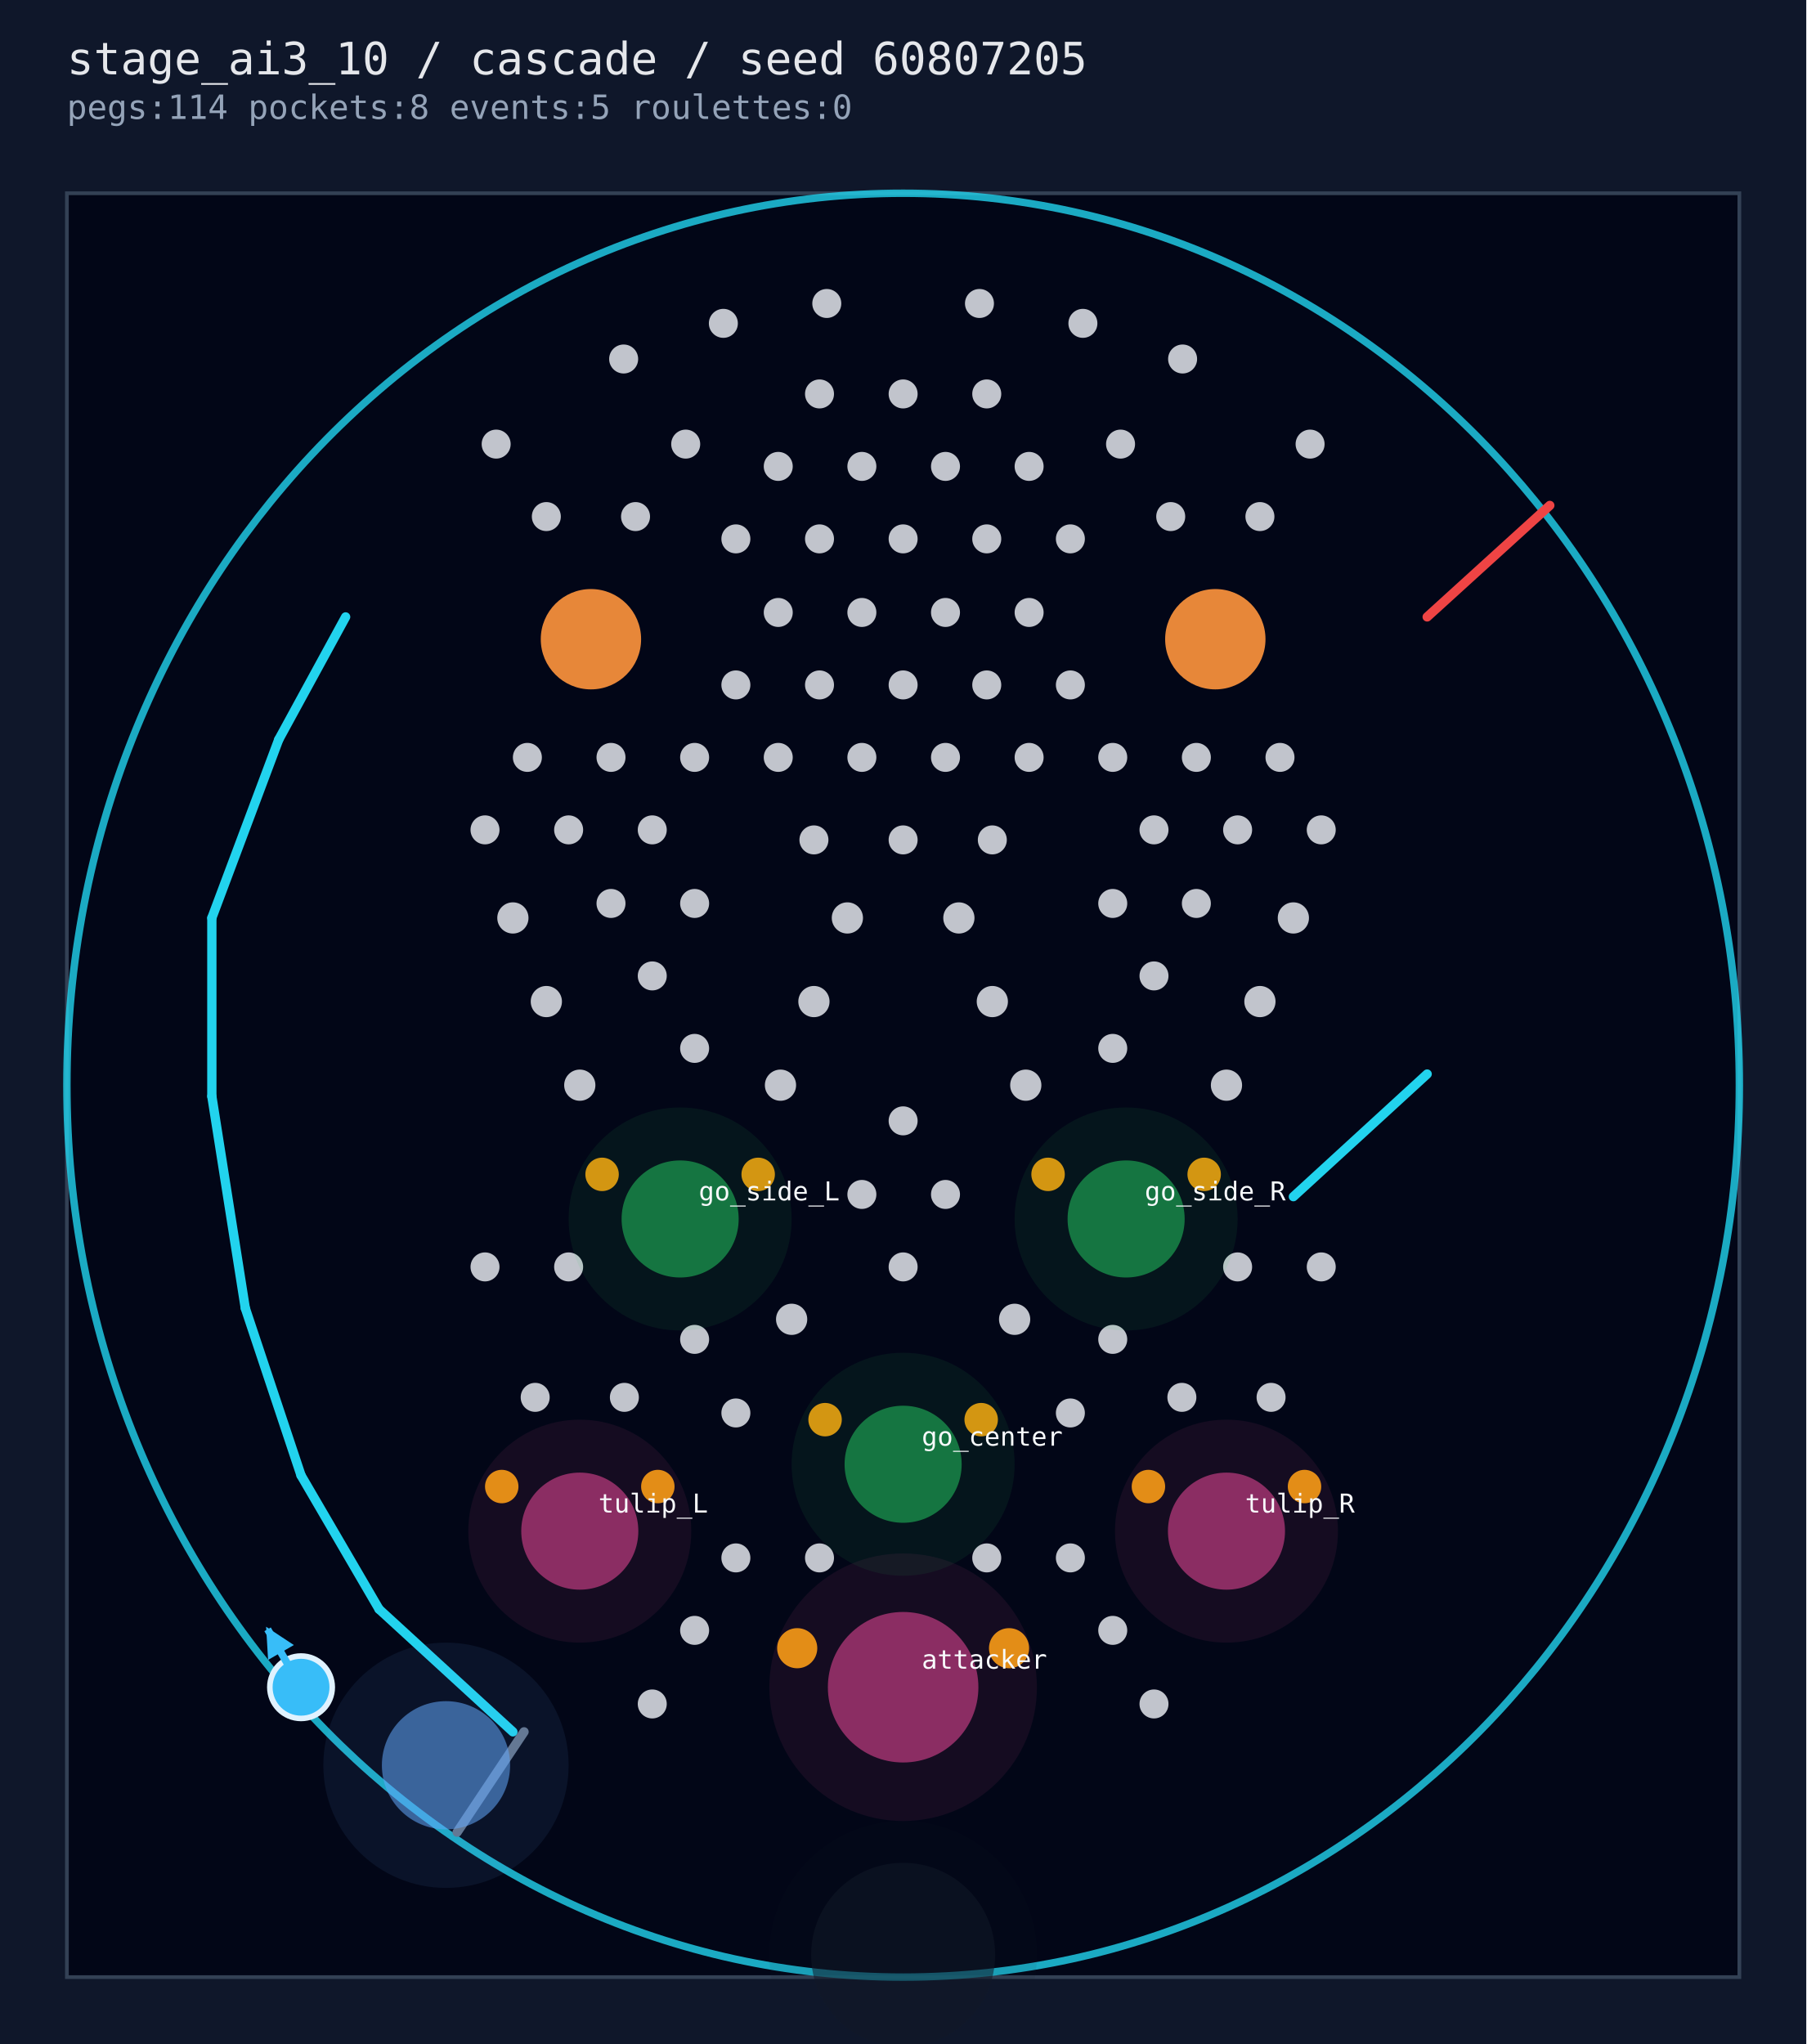
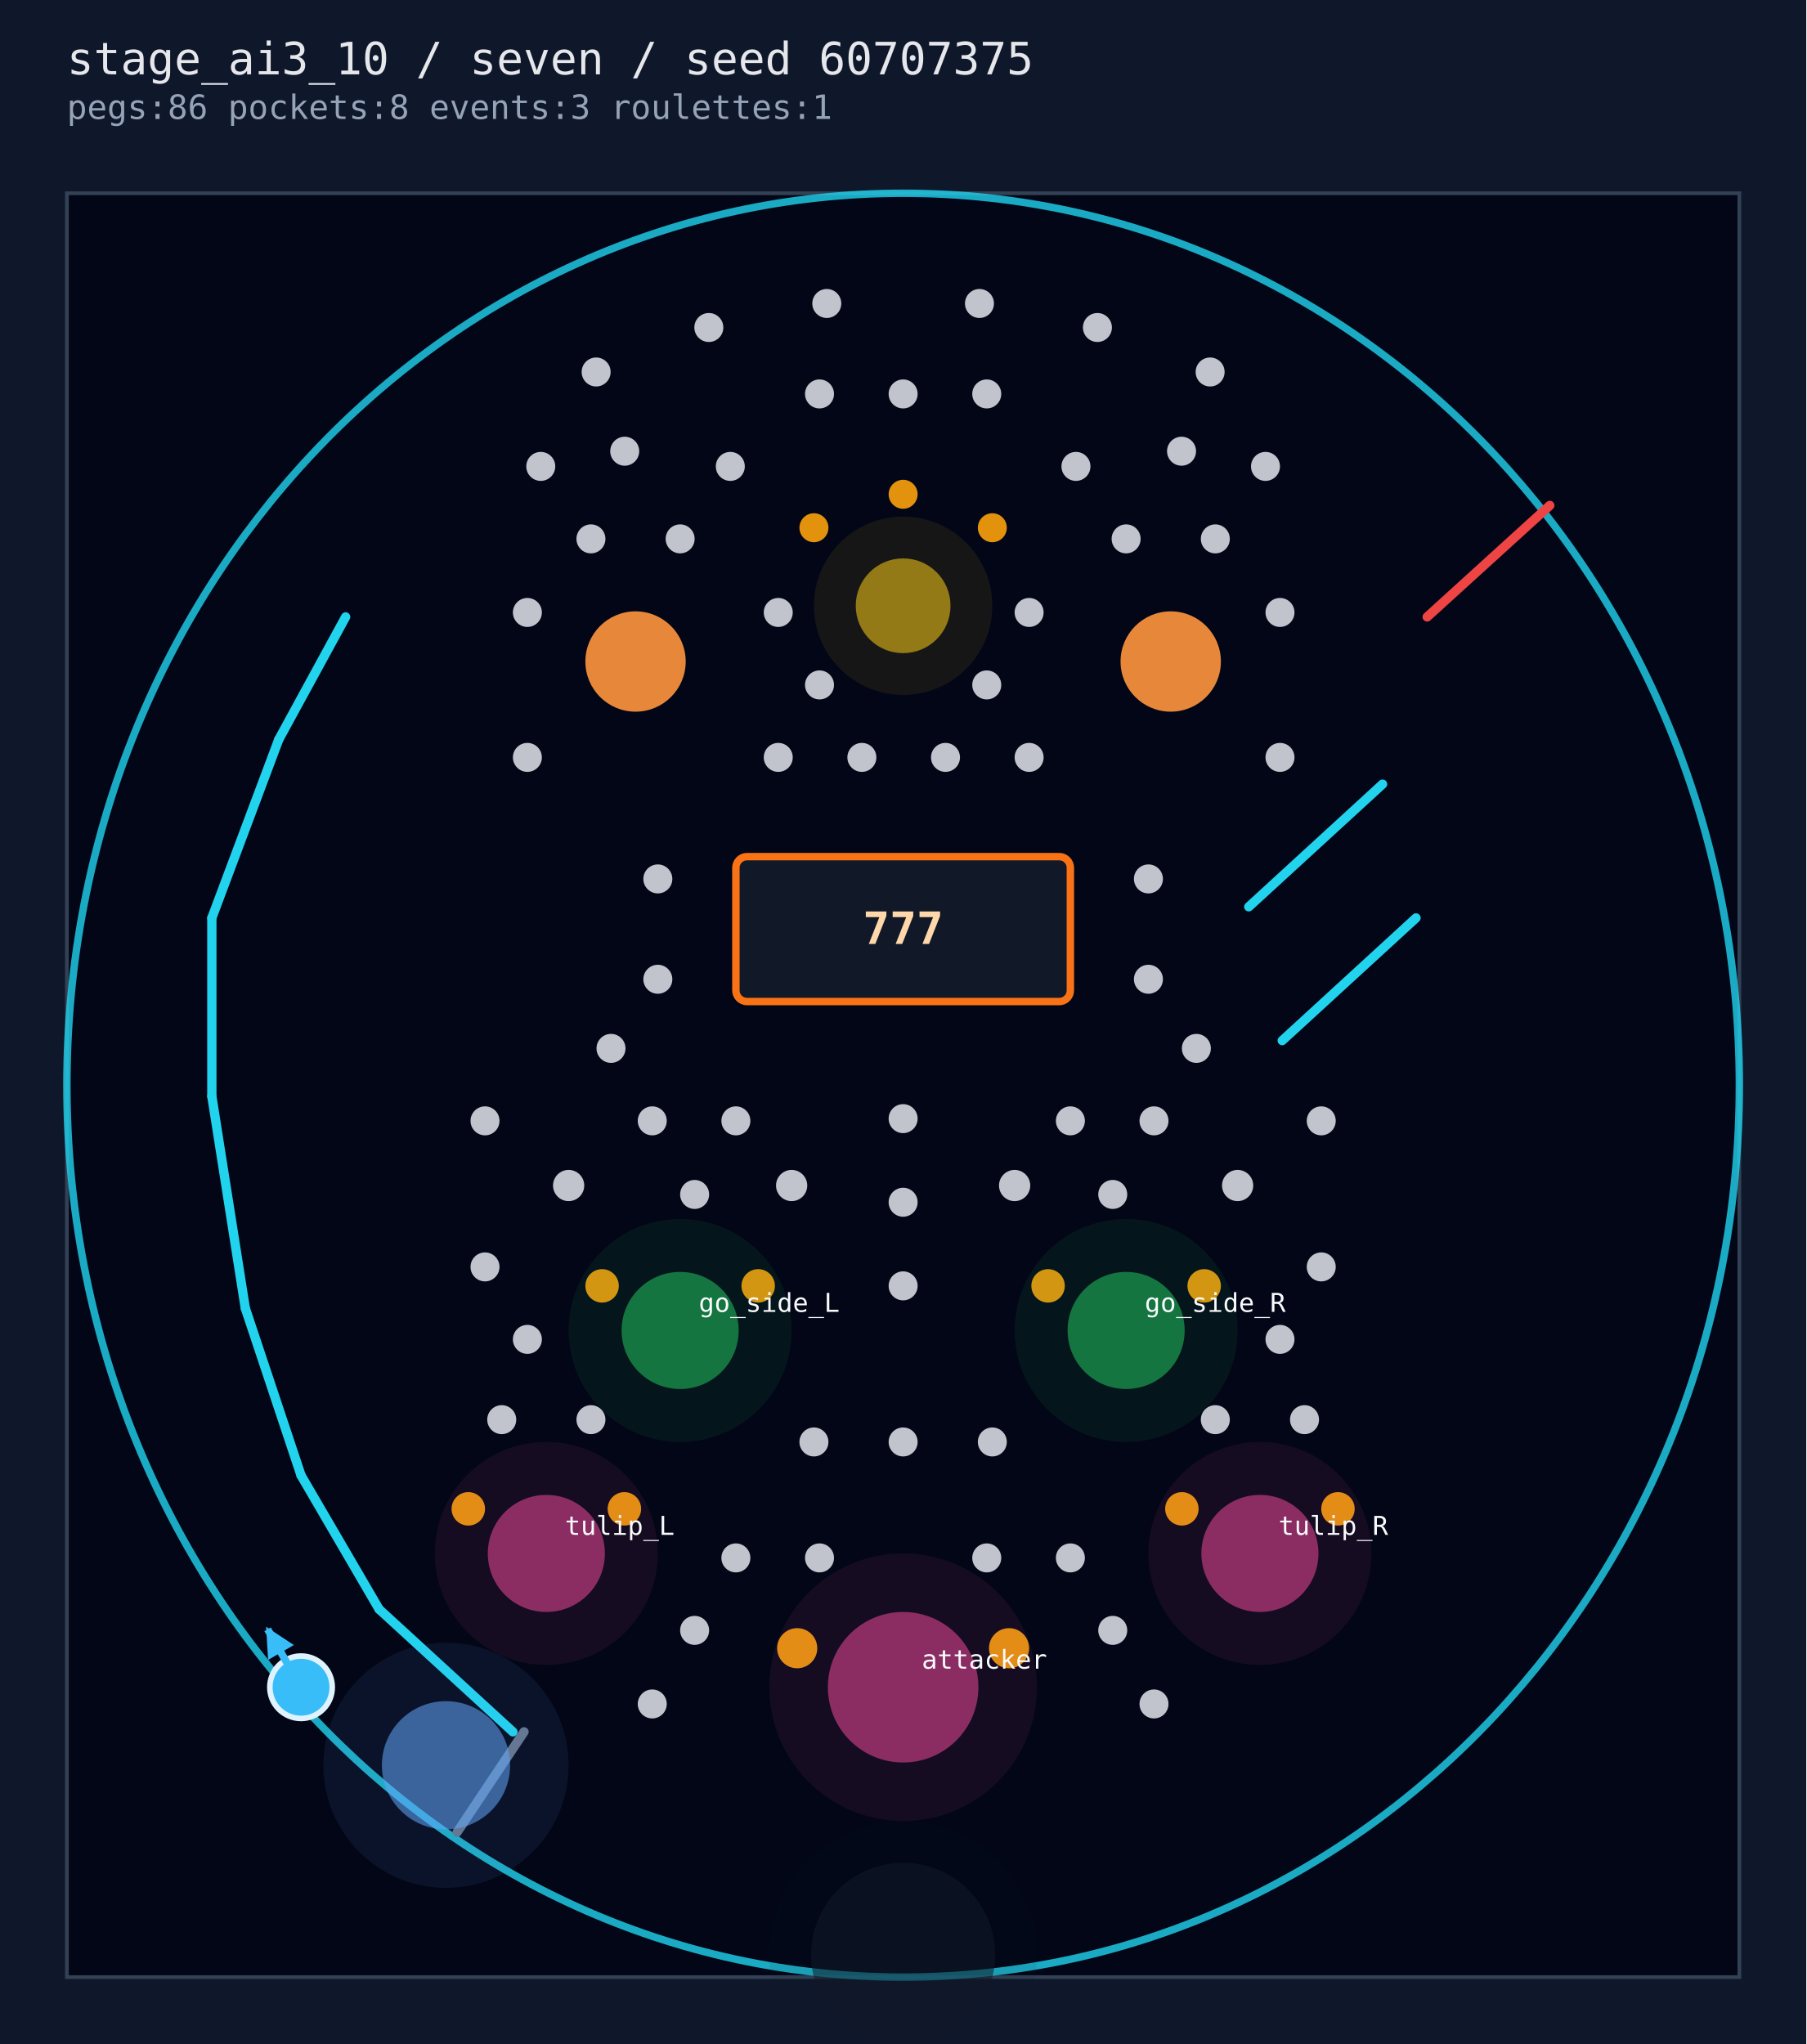
- <svg xmlns="http://www.w3.org/2000/svg" width="486" height="550" viewBox="0 0 486 550" role="img" aria-label="stage_ai3_10 / cascade / seed 60807205">
+ <svg xmlns="http://www.w3.org/2000/svg" width="486" height="550" viewBox="0 0 486 550" role="img" aria-label="stage_ai3_10 / seven / seed 60707375">
  <rect width="486" height="550" fill="#0f172a" />
-   <text x="18" y="20" fill="#e5e7eb" font-family="Menlo, Consolas, monospace" font-size="12">stage_ai3_10 / cascade / seed 60807205</text>
-   <text x="18" y="32" fill="#94a3b8" font-family="Menlo, Consolas, monospace" font-size="9">pegs:114 pockets:8 events:5 roulettes:0</text>
+   <text x="18" y="20" fill="#e5e7eb" font-family="Menlo, Consolas, monospace" font-size="12">stage_ai3_10 / seven / seed 60707375</text>
+   <text x="18" y="32" fill="#94a3b8" font-family="Menlo, Consolas, monospace" font-size="9">pegs:86 pockets:8 events:3 roulettes:1</text>
  <rect x="18" y="52" width="450" height="480" fill="#020617" stroke="#334155" stroke-width="1" />
  <ellipse cx="243" cy="292" rx="225" ry="240" fill="none" stroke="#22d3ee" stroke-width="2" opacity="0.8" />
  <line x1="123" y1="493" x2="141" y2="466" stroke="#64748b" stroke-width="2.5" stroke-linecap="round" />
  <line x1="138" y1="466" x2="102" y2="433" stroke="#22d3ee" stroke-width="2.5" stroke-linecap="round" />
  <line x1="102" y1="433" x2="81" y2="397" stroke="#22d3ee" stroke-width="2.5" stroke-linecap="round" />
  <line x1="81" y1="397" x2="66" y2="352" stroke="#22d3ee" stroke-width="2.5" stroke-linecap="round" />
  <line x1="66" y1="352" x2="57" y2="295" stroke="#22d3ee" stroke-width="2.5" stroke-linecap="round" />
  <line x1="57" y1="295" x2="57" y2="247" stroke="#22d3ee" stroke-width="2.5" stroke-linecap="round" />
  <line x1="57" y1="247" x2="75" y2="199" stroke="#22d3ee" stroke-width="2.5" stroke-linecap="round" />
  <line x1="75" y1="199" x2="93" y2="166" stroke="#22d3ee" stroke-width="2.5" stroke-linecap="round" />
  <line x1="384" y1="166" x2="417" y2="136" stroke="#ef4444" stroke-width="2.5" stroke-linecap="round" />
-   <line x1="384" y1="289" x2="348" y2="322" stroke="#22d3ee" stroke-width="2.5" stroke-linecap="round" />
+   <line x1="381" y1="247" x2="345" y2="280" stroke="#22d3ee" stroke-width="2.5" stroke-linecap="round" />
+   <line x1="372" y1="211" x2="336" y2="244" stroke="#22d3ee" stroke-width="2.5" stroke-linecap="round" />
  <circle cx="271.5" cy="443.5" r="5.4" fill="#f59e0b" opacity="0.92" />
  <circle cx="214.5" cy="443.5" r="5.4" fill="#f59e0b" opacity="0.92" />
-   <circle cx="177" cy="400" r="4.5" fill="#f59e0b" opacity="0.92" />
-   <circle cx="135" cy="400" r="4.5" fill="#f59e0b" opacity="0.92" />
-   <circle cx="168" cy="376" r="3.9" fill="#d1d5db" opacity="0.92" />
-   <circle cx="144" cy="376" r="3.9" fill="#d1d5db" opacity="0.92" />
-   <circle cx="309" cy="400" r="4.5" fill="#f59e0b" opacity="0.92" />
-   <circle cx="351" cy="400" r="4.5" fill="#f59e0b" opacity="0.92" />
-   <circle cx="318" cy="376" r="3.9" fill="#d1d5db" opacity="0.92" />
-   <circle cx="342" cy="376" r="3.9" fill="#d1d5db" opacity="0.92" />
-   <circle cx="204" cy="316" r="4.5" fill="#f59e0b" opacity="0.92" />
-   <circle cx="162" cy="316" r="4.5" fill="#f59e0b" opacity="0.92" />
-   <circle cx="210" cy="292" r="4.2" fill="#d1d5db" opacity="0.92" />
-   <circle cx="219" cy="269.5" r="4.2" fill="#d1d5db" opacity="0.92" />
-   <circle cx="228" cy="247" r="4.2" fill="#d1d5db" opacity="0.92" />
-   <circle cx="156" cy="292" r="4.2" fill="#d1d5db" opacity="0.92" />
-   <circle cx="147" cy="269.5" r="4.2" fill="#d1d5db" opacity="0.92" />
-   <circle cx="138" cy="247" r="4.2" fill="#d1d5db" opacity="0.92" />
-   <circle cx="282" cy="316" r="4.5" fill="#f59e0b" opacity="0.92" />
-   <circle cx="324" cy="316" r="4.5" fill="#f59e0b" opacity="0.92" />
-   <circle cx="276" cy="292" r="4.2" fill="#d1d5db" opacity="0.92" />
-   <circle cx="267" cy="269.5" r="4.2" fill="#d1d5db" opacity="0.92" />
-   <circle cx="258" cy="247" r="4.2" fill="#d1d5db" opacity="0.92" />
-   <circle cx="330" cy="292" r="4.2" fill="#d1d5db" opacity="0.92" />
-   <circle cx="339" cy="269.5" r="4.2" fill="#d1d5db" opacity="0.92" />
-   <circle cx="348" cy="247" r="4.2" fill="#d1d5db" opacity="0.92" />
-   <circle cx="264" cy="382" r="4.5" fill="#f59e0b" opacity="0.92" />
-   <circle cx="222" cy="382" r="4.5" fill="#f59e0b" opacity="0.92" />
-   <circle cx="273" cy="355" r="4.2" fill="#d1d5db" opacity="0.92" />
-   <circle cx="213" cy="355" r="4.2" fill="#d1d5db" opacity="0.92" />
-   <circle cx="159" cy="172" r="13.5" fill="#fb923c" opacity="0.92" />
-   <circle cx="171" cy="139" r="3.9" fill="#d1d5db" opacity="0.92" />
-   <circle cx="184.5" cy="119.5" r="3.9" fill="#d1d5db" opacity="0.92" />
-   <circle cx="147" cy="139" r="3.9" fill="#d1d5db" opacity="0.92" />
-   <circle cx="133.5" cy="119.5" r="3.9" fill="#d1d5db" opacity="0.92" />
-   <circle cx="327" cy="172" r="13.5" fill="#fb923c" opacity="0.92" />
-   <circle cx="315" cy="139" r="3.9" fill="#d1d5db" opacity="0.92" />
-   <circle cx="301.5" cy="119.5" r="3.9" fill="#d1d5db" opacity="0.92" />
-   <circle cx="339" cy="139" r="3.9" fill="#d1d5db" opacity="0.92" />
-   <circle cx="352.5" cy="119.5" r="3.9" fill="#d1d5db" opacity="0.92" />
-   <circle cx="219" cy="226" r="3.9" fill="#d1d5db" opacity="0.92" />
-   <circle cx="243" cy="226" r="3.9" fill="#d1d5db" opacity="0.92" />
-   <circle cx="267" cy="226" r="3.9" fill="#d1d5db" opacity="0.92" />
+   <circle cx="168" cy="406" r="4.5" fill="#f59e0b" opacity="0.92" />
+   <circle cx="126" cy="406" r="4.5" fill="#f59e0b" opacity="0.92" />
+   <circle cx="159" cy="382" r="3.9" fill="#d1d5db" opacity="0.92" />
+   <circle cx="135" cy="382" r="3.9" fill="#d1d5db" opacity="0.92" />
+   <circle cx="318" cy="406" r="4.5" fill="#f59e0b" opacity="0.92" />
+   <circle cx="360" cy="406" r="4.5" fill="#f59e0b" opacity="0.92" />
+   <circle cx="327" cy="382" r="3.9" fill="#d1d5db" opacity="0.92" />
+   <circle cx="351" cy="382" r="3.9" fill="#d1d5db" opacity="0.92" />
+   <circle cx="204" cy="346" r="4.5" fill="#f59e0b" opacity="0.92" />
+   <circle cx="162" cy="346" r="4.5" fill="#f59e0b" opacity="0.92" />
+   <circle cx="213" cy="319" r="4.2" fill="#d1d5db" opacity="0.92" />
+   <circle cx="153" cy="319" r="4.2" fill="#d1d5db" opacity="0.92" />
+   <circle cx="282" cy="346" r="4.5" fill="#f59e0b" opacity="0.92" />
+   <circle cx="324" cy="346" r="4.5" fill="#f59e0b" opacity="0.92" />
+   <circle cx="273" cy="319" r="4.2" fill="#d1d5db" opacity="0.92" />
+   <circle cx="333" cy="319" r="4.2" fill="#d1d5db" opacity="0.92" />
+   <circle cx="171" cy="178" r="13.5" fill="#fb923c" opacity="0.92" />
+   <circle cx="183" cy="145" r="3.9" fill="#d1d5db" opacity="0.92" />
+   <circle cx="196.5" cy="125.5" r="3.9" fill="#d1d5db" opacity="0.92" />
+   <circle cx="159" cy="145" r="3.9" fill="#d1d5db" opacity="0.92" />
+   <circle cx="145.5" cy="125.5" r="3.9" fill="#d1d5db" opacity="0.92" />
+   <circle cx="315" cy="178" r="13.5" fill="#fb923c" opacity="0.92" />
+   <circle cx="303" cy="145" r="3.9" fill="#d1d5db" opacity="0.92" />
+   <circle cx="289.5" cy="125.5" r="3.9" fill="#d1d5db" opacity="0.92" />
+   <circle cx="327" cy="145" r="3.9" fill="#d1d5db" opacity="0.92" />
+   <circle cx="340.5" cy="125.5" r="3.9" fill="#d1d5db" opacity="0.92" />
+   <circle cx="309" cy="263.5" r="3.9" fill="#d1d5db" opacity="0.92" />
+   <circle cx="309" cy="236.5" r="3.9" fill="#d1d5db" opacity="0.92" />
+   <circle cx="177" cy="263.5" r="3.9" fill="#d1d5db" opacity="0.92" />
+   <circle cx="177" cy="236.5" r="3.9" fill="#d1d5db" opacity="0.92" />
+   <circle cx="267" cy="142" r="3.9" fill="#f59e0b" opacity="0.92" />
+   <circle cx="219" cy="142" r="3.9" fill="#f59e0b" opacity="0.92" />
+   <circle cx="243" cy="133" r="3.9" fill="#f59e0b" opacity="0.92" />
+   <circle cx="219" cy="388" r="3.9" fill="#d1d5db" opacity="0.92" />
+   <circle cx="243" cy="388" r="3.9" fill="#d1d5db" opacity="0.92" />
+   <circle cx="267" cy="388" r="3.9" fill="#d1d5db" opacity="0.92" />
+   <circle cx="243" cy="346" r="3.9" fill="#d1d5db" opacity="0.92" />
+   <circle cx="243" cy="323.5" r="3.9" fill="#d1d5db" opacity="0.92" />
+   <circle cx="243" cy="301" r="3.9" fill="#d1d5db" opacity="0.92" />
  <circle cx="222.46" cy="81.659" r="3.9" fill="#d1d5db" opacity="0.92" />
  <circle cx="263.54" cy="81.659" r="3.9" fill="#d1d5db" opacity="0.92" />
-   <circle cx="194.631" cy="87.008" r="3.9" fill="#d1d5db" opacity="0.92" />
-   <circle cx="291.369" cy="87.008" r="3.9" fill="#d1d5db" opacity="0.92" />
-   <circle cx="167.803" cy="96.599" r="3.9" fill="#d1d5db" opacity="0.92" />
-   <circle cx="318.197" cy="96.599" r="3.9" fill="#d1d5db" opacity="0.92" />
+   <circle cx="190.724" cy="88.122" r="3.9" fill="#d1d5db" opacity="0.92" />
+   <circle cx="295.276" cy="88.122" r="3.9" fill="#d1d5db" opacity="0.92" />
+   <circle cx="160.4" cy="100.094" r="3.9" fill="#d1d5db" opacity="0.92" />
+   <circle cx="325.6" cy="100.094" r="3.9" fill="#d1d5db" opacity="0.92" />
+   <circle cx="168.091" cy="121.411" r="3.9" fill="#d1d5db" opacity="0.92" />
+   <circle cx="317.909" cy="121.411" r="3.9" fill="#d1d5db" opacity="0.92" />
  <circle cx="243" cy="106" r="3.9" fill="#d1d5db" opacity="0.92" />
  <circle cx="265.5" cy="106" r="3.9" fill="#d1d5db" opacity="0.92" />
  <circle cx="220.5" cy="106" r="3.9" fill="#d1d5db" opacity="0.92" />
-   <circle cx="254.4" cy="125.5" r="3.9" fill="#d1d5db" opacity="0.92" />
-   <circle cx="231.9" cy="125.5" r="3.9" fill="#d1d5db" opacity="0.92" />
-   <circle cx="276.9" cy="125.5" r="3.9" fill="#d1d5db" opacity="0.92" />
-   <circle cx="209.4" cy="125.5" r="3.9" fill="#d1d5db" opacity="0.92" />
-   <circle cx="243" cy="145" r="3.9" fill="#d1d5db" opacity="0.92" />
-   <circle cx="265.5" cy="145" r="3.9" fill="#d1d5db" opacity="0.92" />
-   <circle cx="220.5" cy="145" r="3.9" fill="#d1d5db" opacity="0.92" />
-   <circle cx="288" cy="145" r="3.9" fill="#d1d5db" opacity="0.92" />
-   <circle cx="198" cy="145" r="3.9" fill="#d1d5db" opacity="0.92" />
-   <circle cx="254.4" cy="164.8" r="3.9" fill="#d1d5db" opacity="0.92" />
-   <circle cx="231.9" cy="164.8" r="3.9" fill="#d1d5db" opacity="0.92" />
  <circle cx="276.9" cy="164.8" r="3.9" fill="#d1d5db" opacity="0.92" />
  <circle cx="209.4" cy="164.8" r="3.9" fill="#d1d5db" opacity="0.92" />
-   <circle cx="243" cy="184.3" r="3.9" fill="#d1d5db" opacity="0.92" />
+   <circle cx="344.4" cy="164.8" r="3.9" fill="#d1d5db" opacity="0.92" />
+   <circle cx="141.9" cy="164.8" r="3.9" fill="#d1d5db" opacity="0.92" />
  <circle cx="265.5" cy="184.3" r="3.9" fill="#d1d5db" opacity="0.92" />
  <circle cx="220.5" cy="184.3" r="3.9" fill="#d1d5db" opacity="0.92" />
-   <circle cx="288" cy="184.3" r="3.9" fill="#d1d5db" opacity="0.92" />
-   <circle cx="198" cy="184.3" r="3.9" fill="#d1d5db" opacity="0.92" />
  <circle cx="254.4" cy="203.8" r="3.9" fill="#d1d5db" opacity="0.92" />
  <circle cx="231.9" cy="203.8" r="3.9" fill="#d1d5db" opacity="0.92" />
  <circle cx="276.9" cy="203.8" r="3.9" fill="#d1d5db" opacity="0.92" />
  <circle cx="209.4" cy="203.8" r="3.9" fill="#d1d5db" opacity="0.92" />
-   <circle cx="299.4" cy="203.8" r="3.9" fill="#d1d5db" opacity="0.92" />
-   <circle cx="186.9" cy="203.8" r="3.9" fill="#d1d5db" opacity="0.92" />
-   <circle cx="321.9" cy="203.8" r="3.9" fill="#d1d5db" opacity="0.92" />
-   <circle cx="164.4" cy="203.8" r="3.9" fill="#d1d5db" opacity="0.92" />
  <circle cx="344.4" cy="203.8" r="3.9" fill="#d1d5db" opacity="0.92" />
  <circle cx="141.9" cy="203.8" r="3.9" fill="#d1d5db" opacity="0.92" />
-   <circle cx="310.5" cy="223.3" r="3.9" fill="#d1d5db" opacity="0.92" />
-   <circle cx="175.5" cy="223.3" r="3.9" fill="#d1d5db" opacity="0.92" />
-   <circle cx="333" cy="223.3" r="3.9" fill="#d1d5db" opacity="0.92" />
-   <circle cx="153" cy="223.3" r="3.9" fill="#d1d5db" opacity="0.92" />
-   <circle cx="355.5" cy="223.3" r="3.9" fill="#d1d5db" opacity="0.92" />
-   <circle cx="130.5" cy="223.3" r="3.9" fill="#d1d5db" opacity="0.92" />
-   <circle cx="299.4" cy="243.1" r="3.9" fill="#d1d5db" opacity="0.92" />
-   <circle cx="186.9" cy="243.1" r="3.9" fill="#d1d5db" opacity="0.92" />
-   <circle cx="321.9" cy="243.1" r="3.9" fill="#d1d5db" opacity="0.92" />
-   <circle cx="164.4" cy="243.1" r="3.9" fill="#d1d5db" opacity="0.92" />
-   <circle cx="310.5" cy="262.6" r="3.9" fill="#d1d5db" opacity="0.92" />
-   <circle cx="175.5" cy="262.6" r="3.9" fill="#d1d5db" opacity="0.92" />
-   <circle cx="299.4" cy="282.1" r="3.9" fill="#d1d5db" opacity="0.92" />
-   <circle cx="186.9" cy="282.1" r="3.9" fill="#d1d5db" opacity="0.92" />
-   <circle cx="243" cy="301.6" r="3.9" fill="#d1d5db" opacity="0.92" />
-   <circle cx="254.4" cy="321.4" r="3.9" fill="#d1d5db" opacity="0.92" />
-   <circle cx="231.9" cy="321.4" r="3.9" fill="#d1d5db" opacity="0.92" />
-   <circle cx="243" cy="340.9" r="3.9" fill="#d1d5db" opacity="0.92" />
-   <circle cx="333" cy="340.9" r="3.9" fill="#d1d5db" opacity="0.92" />
-   <circle cx="153" cy="340.9" r="3.9" fill="#d1d5db" opacity="0.92" />
+   <circle cx="321.9" cy="282.1" r="3.9" fill="#d1d5db" opacity="0.92" />
+   <circle cx="164.4" cy="282.1" r="3.9" fill="#d1d5db" opacity="0.92" />
+   <circle cx="288" cy="301.6" r="3.9" fill="#d1d5db" opacity="0.92" />
+   <circle cx="198" cy="301.6" r="3.9" fill="#d1d5db" opacity="0.92" />
+   <circle cx="310.5" cy="301.6" r="3.9" fill="#d1d5db" opacity="0.92" />
+   <circle cx="175.5" cy="301.6" r="3.9" fill="#d1d5db" opacity="0.92" />
+   <circle cx="355.5" cy="301.6" r="3.9" fill="#d1d5db" opacity="0.92" />
+   <circle cx="130.5" cy="301.6" r="3.9" fill="#d1d5db" opacity="0.92" />
+   <circle cx="299.4" cy="321.4" r="3.9" fill="#d1d5db" opacity="0.92" />
+   <circle cx="186.9" cy="321.4" r="3.9" fill="#d1d5db" opacity="0.92" />
  <circle cx="355.5" cy="340.9" r="3.9" fill="#d1d5db" opacity="0.92" />
  <circle cx="130.5" cy="340.9" r="3.9" fill="#d1d5db" opacity="0.92" />
-   <circle cx="299.4" cy="360.4" r="3.9" fill="#d1d5db" opacity="0.92" />
-   <circle cx="186.9" cy="360.4" r="3.9" fill="#d1d5db" opacity="0.92" />
-   <circle cx="288" cy="380.2" r="3.9" fill="#d1d5db" opacity="0.92" />
-   <circle cx="198" cy="380.2" r="3.9" fill="#d1d5db" opacity="0.92" />
+   <circle cx="344.4" cy="360.4" r="3.9" fill="#d1d5db" opacity="0.92" />
+   <circle cx="141.9" cy="360.4" r="3.9" fill="#d1d5db" opacity="0.92" />
  <circle cx="265.5" cy="419.2" r="3.9" fill="#d1d5db" opacity="0.92" />
  <circle cx="220.5" cy="419.2" r="3.9" fill="#d1d5db" opacity="0.92" />
  <circle cx="288" cy="419.2" r="3.9" fill="#d1d5db" opacity="0.92" />
  <circle cx="198" cy="419.2" r="3.9" fill="#d1d5db" opacity="0.92" />
  <circle cx="299.4" cy="438.7" r="3.9" fill="#d1d5db" opacity="0.92" />
  <circle cx="186.9" cy="438.7" r="3.9" fill="#d1d5db" opacity="0.92" />
  <circle cx="310.5" cy="458.5" r="3.9" fill="#d1d5db" opacity="0.92" />
  <circle cx="175.5" cy="458.5" r="3.9" fill="#d1d5db" opacity="0.92" />
  <circle cx="243" cy="526" r="36" fill="#111827" opacity="0.08" />
  <circle cx="243" cy="526" r="24" fill="#111827" opacity="0.55" stroke="#111827" stroke-width="1.5" />
  <circle cx="120" cy="475" r="33" fill="#60a5fa" opacity="0.08" />
  <circle cx="120" cy="475" r="16.5" fill="#60a5fa" opacity="0.55" stroke="#60a5fa" stroke-width="1.5" />
  <circle cx="243" cy="454" r="36" fill="#ec4899" opacity="0.08" />
  <circle cx="243" cy="454" r="19.5" fill="#ec4899" opacity="0.55" stroke="#ec4899" stroke-width="1.5" />
  <text x="248" y="449" fill="#f8fafc" font-family="Menlo, Consolas, monospace" font-size="7">attacker</text>
-   <circle cx="156" cy="412" r="30" fill="#ec4899" opacity="0.08" />
-   <circle cx="156" cy="412" r="15" fill="#ec4899" opacity="0.55" stroke="#ec4899" stroke-width="1.5" />
-   <text x="161" y="407" fill="#f8fafc" font-family="Menlo, Consolas, monospace" font-size="7">tulip_L</text>
-   <circle cx="330" cy="412" r="30" fill="#ec4899" opacity="0.08" />
-   <circle cx="330" cy="412" r="15" fill="#ec4899" opacity="0.55" stroke="#ec4899" stroke-width="1.5" />
-   <text x="335" y="407" fill="#f8fafc" font-family="Menlo, Consolas, monospace" font-size="7">tulip_R</text>
-   <circle cx="183" cy="328" r="30" fill="#22c55e" opacity="0.08" />
-   <circle cx="183" cy="328" r="15" fill="#22c55e" opacity="0.55" stroke="#22c55e" stroke-width="1.5" />
-   <text x="188" y="323" fill="#f8fafc" font-family="Menlo, Consolas, monospace" font-size="7">go_side_L</text>
-   <circle cx="303" cy="328" r="30" fill="#22c55e" opacity="0.08" />
-   <circle cx="303" cy="328" r="15" fill="#22c55e" opacity="0.55" stroke="#22c55e" stroke-width="1.5" />
-   <text x="308" y="323" fill="#f8fafc" font-family="Menlo, Consolas, monospace" font-size="7">go_side_R</text>
-   <circle cx="243" cy="394" r="30" fill="#22c55e" opacity="0.08" />
-   <circle cx="243" cy="394" r="15" fill="#22c55e" opacity="0.55" stroke="#22c55e" stroke-width="1.5" />
-   <text x="248" y="389" fill="#f8fafc" font-family="Menlo, Consolas, monospace" font-size="7">go_center</text>
+   <circle cx="147" cy="418" r="30" fill="#ec4899" opacity="0.08" />
+   <circle cx="147" cy="418" r="15" fill="#ec4899" opacity="0.55" stroke="#ec4899" stroke-width="1.5" />
+   <text x="152" y="413" fill="#f8fafc" font-family="Menlo, Consolas, monospace" font-size="7">tulip_L</text>
+   <circle cx="339" cy="418" r="30" fill="#ec4899" opacity="0.08" />
+   <circle cx="339" cy="418" r="15" fill="#ec4899" opacity="0.55" stroke="#ec4899" stroke-width="1.5" />
+   <text x="344" y="413" fill="#f8fafc" font-family="Menlo, Consolas, monospace" font-size="7">tulip_R</text>
+   <circle cx="183" cy="358" r="30" fill="#22c55e" opacity="0.08" />
+   <circle cx="183" cy="358" r="15" fill="#22c55e" opacity="0.55" stroke="#22c55e" stroke-width="1.5" />
+   <text x="188" y="353" fill="#f8fafc" font-family="Menlo, Consolas, monospace" font-size="7">go_side_L</text>
+   <circle cx="303" cy="358" r="30" fill="#22c55e" opacity="0.08" />
+   <circle cx="303" cy="358" r="15" fill="#22c55e" opacity="0.55" stroke="#22c55e" stroke-width="1.5" />
+   <text x="308" y="353" fill="#f8fafc" font-family="Menlo, Consolas, monospace" font-size="7">go_side_R</text>
+   <circle cx="243" cy="163" r="24" fill="#facc15" opacity="0.08" />
+   <circle cx="243" cy="163" r="12" fill="#facc15" opacity="0.55" stroke="#facc15" stroke-width="1.5" />
+   <rect x="198" y="230.5" width="90" height="39" rx="3" fill="#111827" stroke="#f97316" stroke-width="2" />
+   <text x="243" y="254" text-anchor="middle" fill="#fed7aa" font-family="Menlo, Consolas, monospace" font-size="12" font-weight="700">777</text>
  <circle cx="81" cy="454" r="8.4" fill="#38bdf8" stroke="#e0f2fe" stroke-width="1.5" />
  <line x1="81" y1="454" x2="72" y2="438.412" stroke="#38bdf8" stroke-width="2" marker-end="url(#arrow)" />
  <defs>
    <marker id="arrow" viewBox="0 0 10 10" refX="9" refY="5" markerWidth="4" markerHeight="4" orient="auto-start-reverse">
      <path d="M 0 0 L 10 5 L 0 10 z" fill="#38bdf8" />
    </marker>
  </defs>
</svg>
